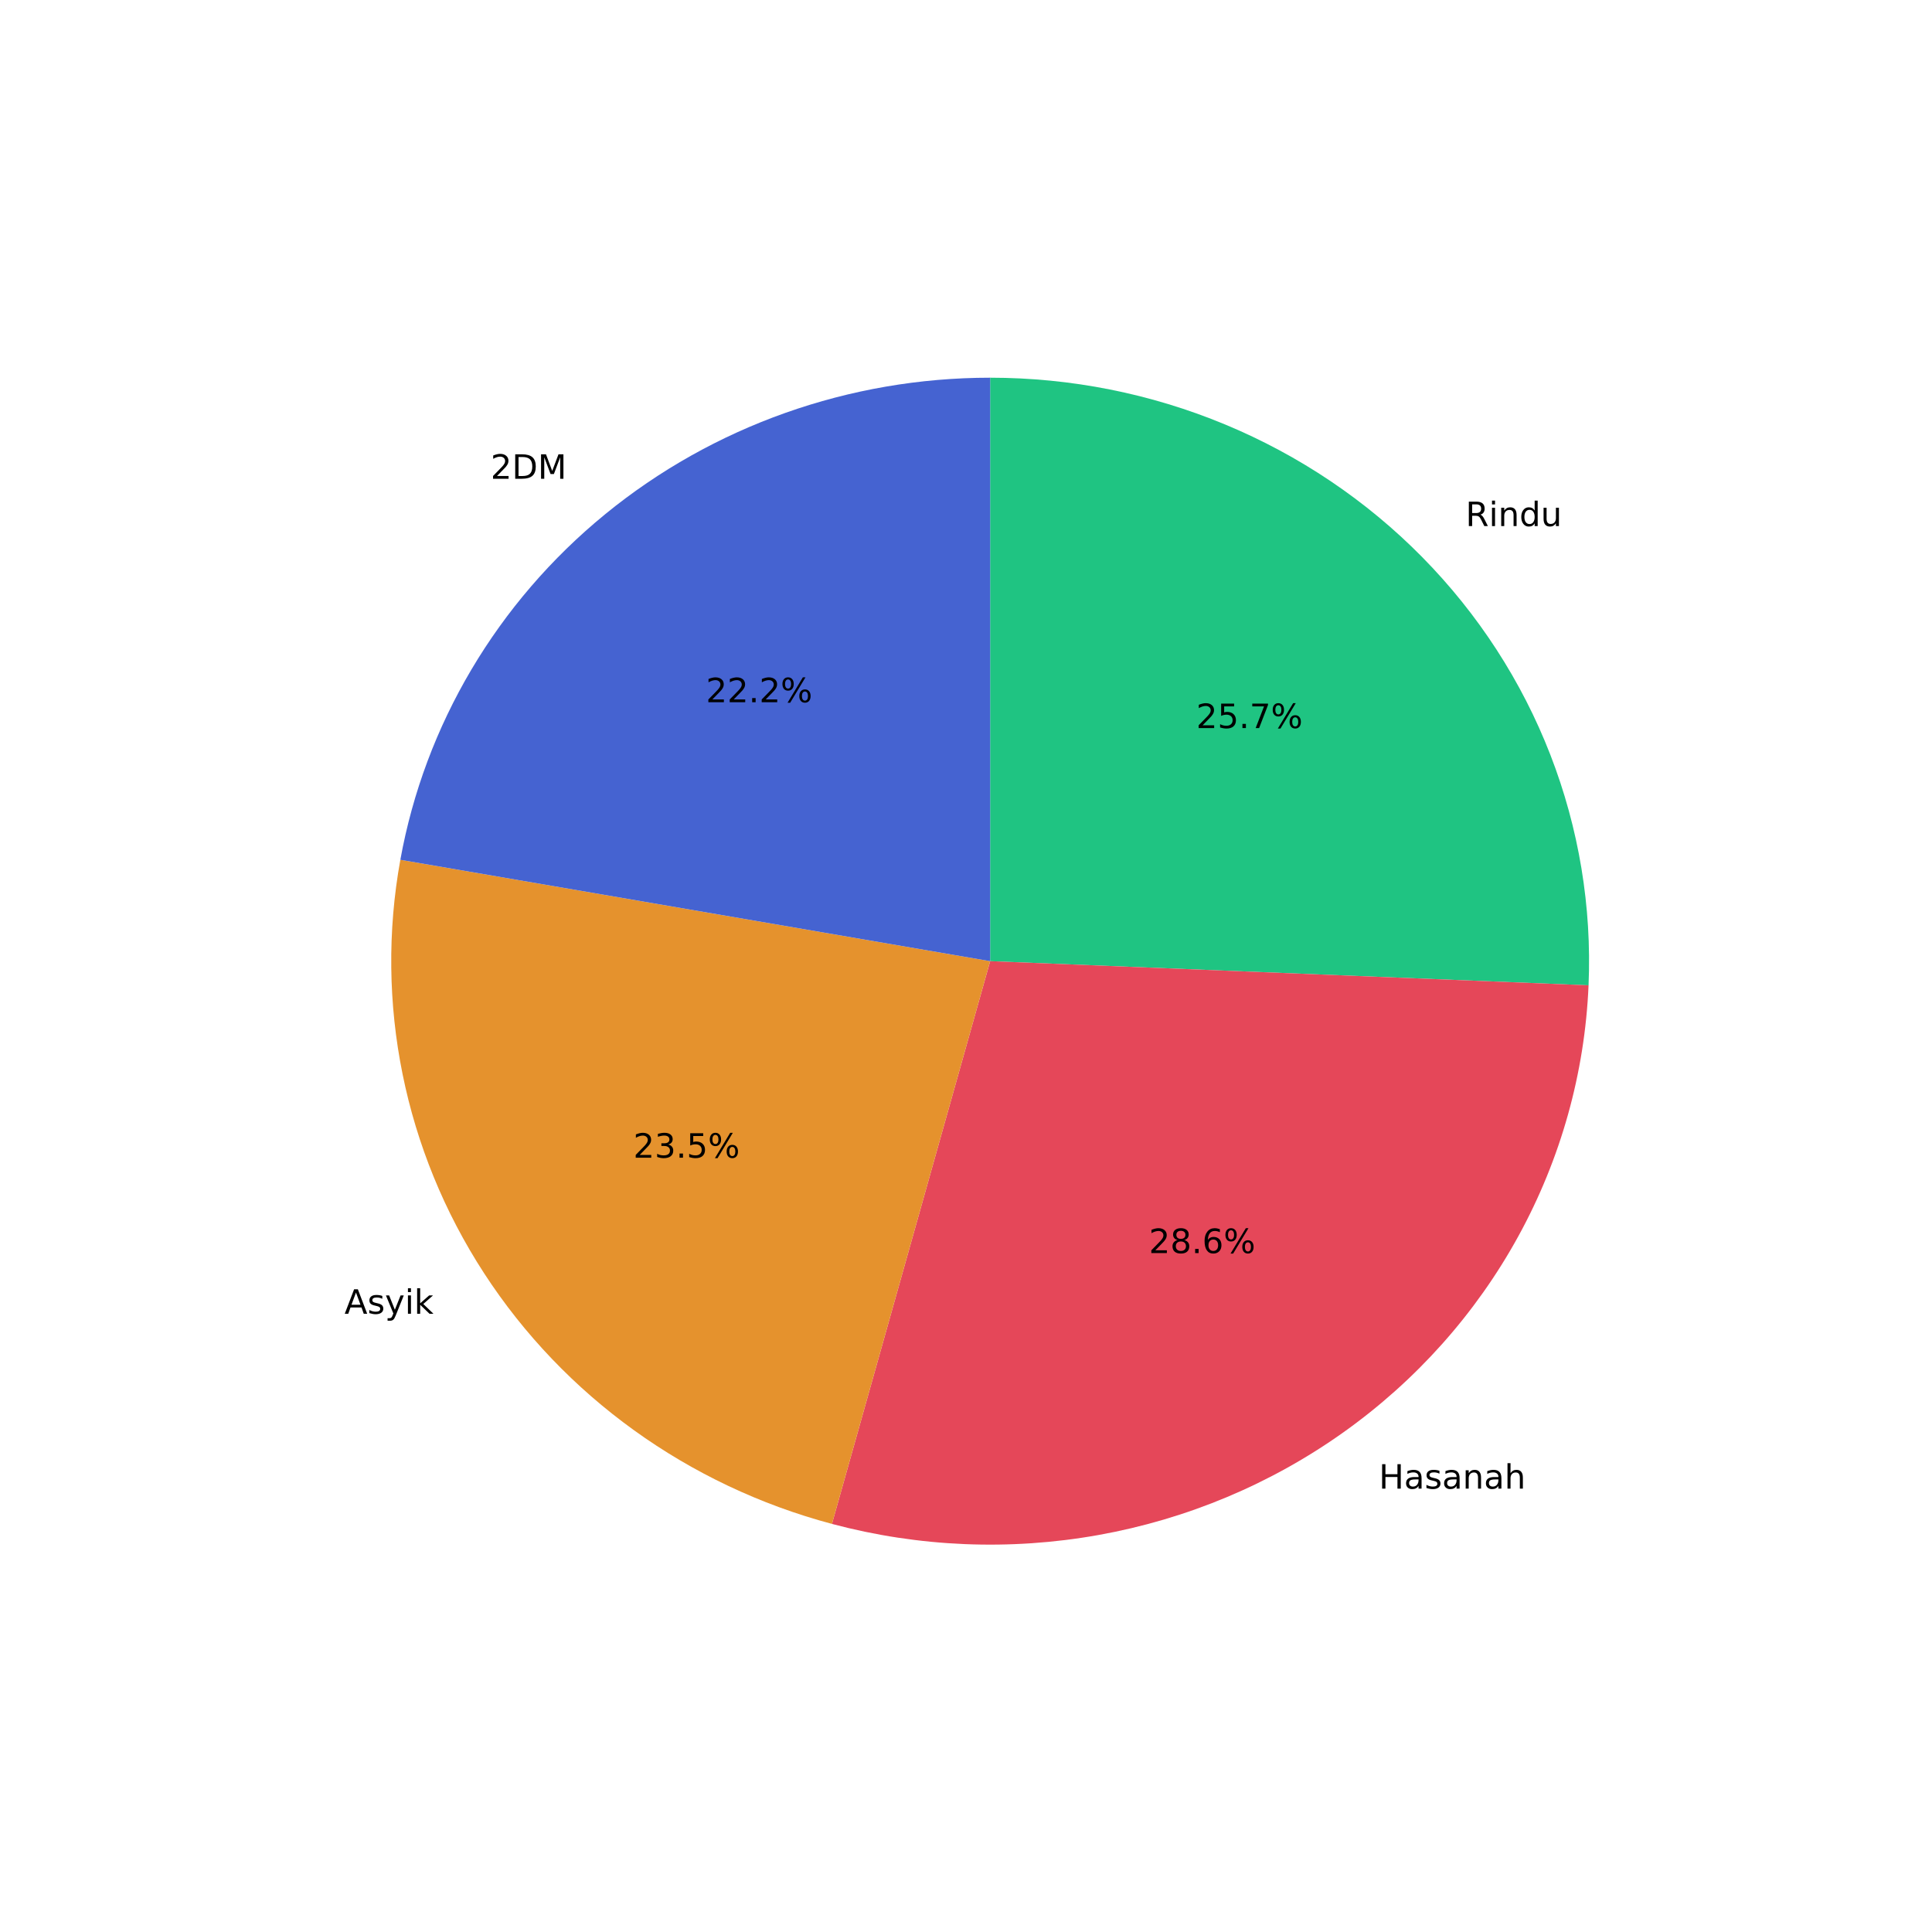
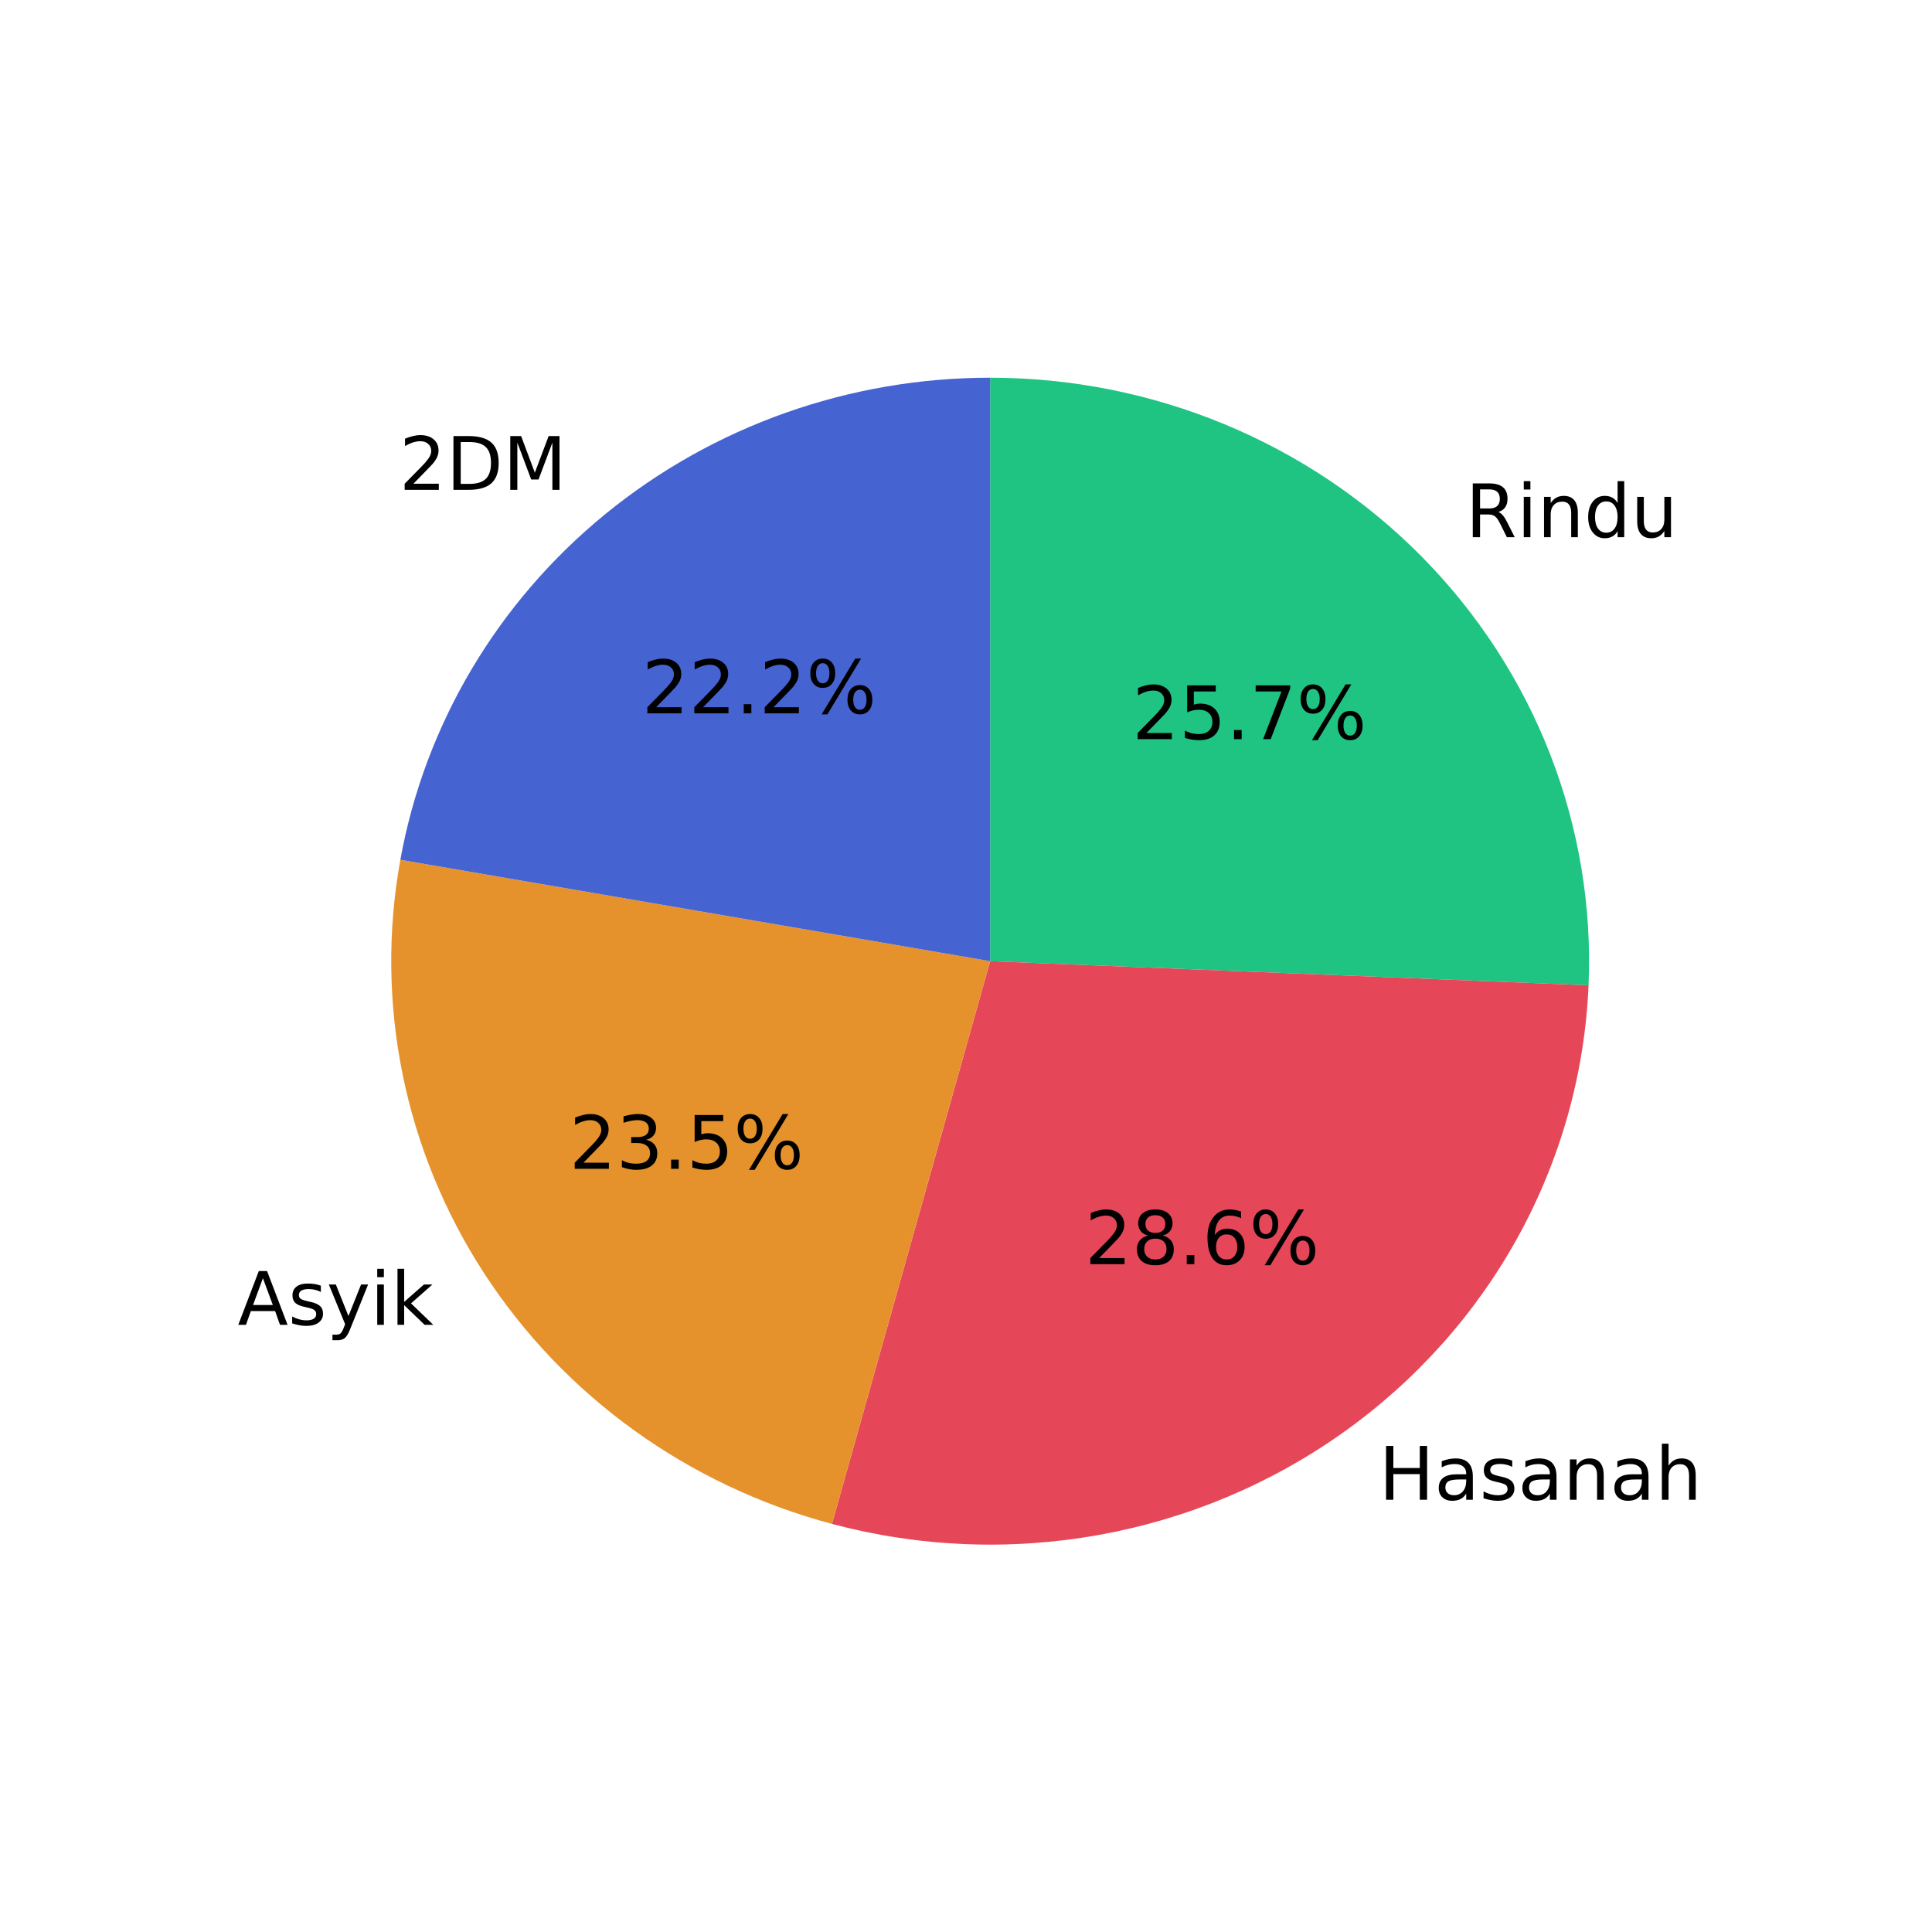
<svg xmlns="http://www.w3.org/2000/svg" xmlns:xlink="http://www.w3.org/1999/xlink" height="576pt" version="1.1" viewBox="0 0 576 576" width="576pt">
  <defs>
    <style type="text/css">
*{stroke-linecap:butt;stroke-linejoin:round;}
  </style>
  </defs>
  <g id="figure_1">
    <g id="patch_1">
      <path d="M 0 576  L 576 576  L 576 0  L 0 0  z " style="fill:none;" />
    </g>
    <g id="axes_1">
      <g id="patch_2">
        <path d="M 473.607 293.762  C 474.603 270.332 470.727 246.947 462.21 225.014  C 453.694 203.082 440.712 183.051 424.048 166.13  C 407.384 149.209 387.378 135.745 365.236 126.547  C 343.094 117.35 319.271 112.608 295.2 112.608  L 295.2 286.56  L 473.607 293.762  z " style="fill:#1fc482;" />
      </g>
      <g id="patch_3">
        <path d="M 248.033 454.333  C 273.926 461.242 301.089 462.374 327.493 457.644  C 353.897 452.914 378.869 442.443 400.546 427.012  C 422.223 411.582 440.051 391.586 452.7 368.517  C 465.349 345.447 472.495 319.893 473.607 293.762  L 295.2 286.56  L 248.033 454.333  z " style="fill:#e54759;" />
      </g>
      <g id="patch_4">
        <path d="M 119.356 256.338  C 111.627 299.013 120.54 342.999 144.335 379.612  C 168.13 416.225 205.131 442.887 248.033 454.333  L 295.2 286.56  L 119.356 256.338  z " style="fill:#e5922d;" />
      </g>
      <g id="patch_5">
        <path d="M 295.2 112.608  C 253.233 112.608 212.58 127.022 180.43 153.3  C 148.28 179.578 126.647 216.076 119.356 256.338  L 295.2 286.56  L 295.2 112.608  z " style="fill:#4563d1;" />
      </g>
      <g id="matplotlib.axis_1" />
      <g id="matplotlib.axis_2" />
      <g id="text_1">
        <defs>
          <path d="M 44.391 34.188  Q 47.562 33.109 50.562 29.594  Q 53.562 26.078 56.594 19.922  L 66.609 0  L 56 0  L 46.688 18.703  Q 43.062 26.031 39.672 28.422  Q 36.281 30.812 30.422 30.812  L 19.672 30.812  L 19.672 0  L 9.812 0  L 9.812 72.906  L 32.078 72.906  Q 44.578 72.906 50.734 67.672  Q 56.891 62.453 56.891 51.906  Q 56.891 45.016 53.688 40.469  Q 50.484 35.938 44.391 34.188  z M 19.672 64.797  L 19.672 38.922  L 32.078 38.922  Q 39.203 38.922 42.844 42.219  Q 46.484 45.516 46.484 51.906  Q 46.484 58.297 42.844 61.547  Q 39.203 64.797 32.078 64.797  z " id="DejaVuSans-52" />
          <path d="M 9.422 54.688  L 18.406 54.688  L 18.406 0  L 9.422 0  z M 9.422 75.984  L 18.406 75.984  L 18.406 64.594  L 9.422 64.594  z " id="DejaVuSans-69" />
          <path d="M 54.891 33.016  L 54.891 0  L 45.906 0  L 45.906 32.719  Q 45.906 40.484 42.875 44.328  Q 39.844 48.188 33.797 48.188  Q 26.516 48.188 22.312 43.547  Q 18.109 38.922 18.109 30.906  L 18.109 0  L 9.078 0  L 9.078 54.688  L 18.109 54.688  L 18.109 46.188  Q 21.344 51.125 25.703 53.562  Q 30.078 56 35.797 56  Q 45.219 56 50.047 50.172  Q 54.891 44.344 54.891 33.016  z " id="DejaVuSans-6e" />
          <path d="M 45.406 46.391  L 45.406 75.984  L 54.391 75.984  L 54.391 0  L 45.406 0  L 45.406 8.203  Q 42.578 3.328 38.25 0.953  Q 33.938 -1.422 27.875 -1.422  Q 17.969 -1.422 11.734 6.484  Q 5.516 14.406 5.516 27.297  Q 5.516 40.188 11.734 48.094  Q 17.969 56 27.875 56  Q 33.938 56 38.25 53.625  Q 42.578 51.266 45.406 46.391  z M 14.797 27.297  Q 14.797 17.391 18.875 11.75  Q 22.953 6.109 30.078 6.109  Q 37.203 6.109 41.297 11.75  Q 45.406 17.391 45.406 27.297  Q 45.406 37.203 41.297 42.844  Q 37.203 48.484 30.078 48.484  Q 22.953 48.484 18.875 42.844  Q 14.797 37.203 14.797 27.297  z " id="DejaVuSans-64" />
          <path d="M 8.5 21.578  L 8.5 54.688  L 17.484 54.688  L 17.484 21.922  Q 17.484 14.156 20.5 10.266  Q 23.531 6.391 29.594 6.391  Q 36.859 6.391 41.078 11.031  Q 45.312 15.672 45.312 23.688  L 45.312 54.688  L 54.297 54.688  L 54.297 0  L 45.312 0  L 45.312 8.406  Q 42.047 3.422 37.719 1  Q 33.406 -1.422 27.688 -1.422  Q 18.266 -1.422 13.375 4.438  Q 8.5 10.297 8.5 21.578  z M 31.109 56  z " id="DejaVuSans-75" />
        </defs>
-         <g transform="translate(436.9329 156.8468)scale(0.1 -0.1)">
+         <g transform="translate(436.9329 160.1581)scale(0.22 -0.22)">
          <use xlink:href="#DejaVuSans-52" />
          <use x="69.482" xlink:href="#DejaVuSans-69" />
          <use x="97.266" xlink:href="#DejaVuSans-6e" />
          <use x="160.645" xlink:href="#DejaVuSans-64" />
          <use x="224.121" xlink:href="#DejaVuSans-75" />
        </g>
      </g>
      <g id="text_2">
        <defs>
          <path d="M 19.188 8.297  L 53.609 8.297  L 53.609 0  L 7.328 0  L 7.328 8.297  Q 12.938 14.109 22.625 23.891  Q 32.328 33.688 34.812 36.531  Q 39.547 41.844 41.422 45.531  Q 43.312 49.219 43.312 52.781  Q 43.312 58.594 39.234 62.25  Q 35.156 65.922 28.609 65.922  Q 23.969 65.922 18.812 64.312  Q 13.672 62.703 7.812 59.422  L 7.812 69.391  Q 13.766 71.781 18.938 73  Q 24.125 74.219 28.422 74.219  Q 39.75 74.219 46.484 68.547  Q 53.219 62.891 53.219 53.422  Q 53.219 48.922 51.531 44.891  Q 49.859 40.875 45.406 35.406  Q 44.188 33.984 37.641 27.219  Q 31.109 20.453 19.188 8.297  z " id="DejaVuSans-32" />
          <path d="M 10.797 72.906  L 49.516 72.906  L 49.516 64.594  L 19.828 64.594  L 19.828 46.734  Q 21.969 47.469 24.109 47.828  Q 26.266 48.188 28.422 48.188  Q 40.625 48.188 47.75 41.5  Q 54.891 34.812 54.891 23.391  Q 54.891 11.625 47.562 5.094  Q 40.234 -1.422 26.906 -1.422  Q 22.312 -1.422 17.547 -0.641  Q 12.797 0.141 7.719 1.703  L 7.719 11.625  Q 12.109 9.234 16.797 8.062  Q 21.484 6.891 26.703 6.891  Q 35.156 6.891 40.078 11.328  Q 45.016 15.766 45.016 23.391  Q 45.016 31 40.078 35.438  Q 35.156 39.891 26.703 39.891  Q 22.75 39.891 18.812 39.016  Q 14.891 38.141 10.797 36.281  z " id="DejaVuSans-35" />
          <path d="M 10.688 12.406  L 21 12.406  L 21 0  L 10.688 0  z " id="DejaVuSans-2e" />
          <path d="M 8.203 72.906  L 55.078 72.906  L 55.078 68.703  L 28.609 0  L 18.312 0  L 43.219 64.594  L 8.203 64.594  z " id="DejaVuSans-37" />
          <path d="M 72.703 32.078  Q 68.453 32.078 66.031 28.469  Q 63.625 24.859 63.625 18.406  Q 63.625 12.062 66.031 8.422  Q 68.453 4.781 72.703 4.781  Q 76.859 4.781 79.266 8.422  Q 81.688 12.062 81.688 18.406  Q 81.688 24.812 79.266 28.438  Q 76.859 32.078 72.703 32.078  z M 72.703 38.281  Q 80.422 38.281 84.953 32.906  Q 89.5 27.547 89.5 18.406  Q 89.5 9.281 84.938 3.922  Q 80.375 -1.422 72.703 -1.422  Q 64.891 -1.422 60.344 3.922  Q 55.812 9.281 55.812 18.406  Q 55.812 27.594 60.375 32.938  Q 64.938 38.281 72.703 38.281  z M 22.312 68.016  Q 18.109 68.016 15.688 64.375  Q 13.281 60.75 13.281 54.391  Q 13.281 47.953 15.672 44.328  Q 18.062 40.719 22.312 40.719  Q 26.562 40.719 28.969 44.328  Q 31.391 47.953 31.391 54.391  Q 31.391 60.688 28.953 64.344  Q 26.516 68.016 22.312 68.016  z M 66.406 74.219  L 74.219 74.219  L 28.609 -1.422  L 20.797 -1.422  z M 22.312 74.219  Q 30.031 74.219 34.609 68.875  Q 39.203 63.531 39.203 54.391  Q 39.203 45.172 34.641 39.844  Q 30.078 34.516 22.312 34.516  Q 14.547 34.516 10.031 39.859  Q 5.516 45.219 5.516 54.391  Q 5.516 63.484 10.047 68.844  Q 14.594 74.219 22.312 74.219  z " id="DejaVuSans-25" />
        </defs>
-         <g transform="translate(356.6253 217.0616)scale(0.1 -0.1)">
+         <g transform="translate(337.5649 220.3729)scale(0.22 -0.22)">
          <use xlink:href="#DejaVuSans-32" />
          <use x="63.623" xlink:href="#DejaVuSans-35" />
          <use x="127.246" xlink:href="#DejaVuSans-2e" />
          <use x="159.033" xlink:href="#DejaVuSans-37" />
          <use x="222.656" xlink:href="#DejaVuSans-25" />
        </g>
      </g>
      <g id="text_3">
        <defs>
          <path d="M 9.812 72.906  L 19.672 72.906  L 19.672 43.016  L 55.516 43.016  L 55.516 72.906  L 65.375 72.906  L 65.375 0  L 55.516 0  L 55.516 34.719  L 19.672 34.719  L 19.672 0  L 9.812 0  z " id="DejaVuSans-48" />
          <path d="M 34.281 27.484  Q 23.391 27.484 19.188 25  Q 14.984 22.516 14.984 16.5  Q 14.984 11.719 18.141 8.906  Q 21.297 6.109 26.703 6.109  Q 34.188 6.109 38.703 11.406  Q 43.219 16.703 43.219 25.484  L 43.219 27.484  z M 52.203 31.203  L 52.203 0  L 43.219 0  L 43.219 8.297  Q 40.141 3.328 35.547 0.953  Q 30.953 -1.422 24.312 -1.422  Q 15.922 -1.422 10.953 3.297  Q 6 8.016 6 15.922  Q 6 25.141 12.172 29.828  Q 18.359 34.516 30.609 34.516  L 43.219 34.516  L 43.219 35.406  Q 43.219 41.609 39.141 45  Q 35.062 48.391 27.688 48.391  Q 23 48.391 18.547 47.266  Q 14.109 46.141 10.016 43.891  L 10.016 52.203  Q 14.938 54.109 19.578 55.047  Q 24.219 56 28.609 56  Q 40.484 56 46.344 49.844  Q 52.203 43.703 52.203 31.203  z " id="DejaVuSans-61" />
          <path d="M 44.281 53.078  L 44.281 44.578  Q 40.484 46.531 36.375 47.5  Q 32.281 48.484 27.875 48.484  Q 21.188 48.484 17.844 46.438  Q 14.5 44.391 14.5 40.281  Q 14.5 37.156 16.891 35.375  Q 19.281 33.594 26.516 31.984  L 29.594 31.297  Q 39.156 29.25 43.188 25.516  Q 47.219 21.781 47.219 15.094  Q 47.219 7.469 41.188 3.016  Q 35.156 -1.422 24.609 -1.422  Q 20.219 -1.422 15.453 -0.562  Q 10.688 0.297 5.422 2  L 5.422 11.281  Q 10.406 8.688 15.234 7.391  Q 20.062 6.109 24.812 6.109  Q 31.156 6.109 34.562 8.281  Q 37.984 10.453 37.984 14.406  Q 37.984 18.062 35.516 20.016  Q 33.062 21.969 24.703 23.781  L 21.578 24.516  Q 13.234 26.266 9.516 29.906  Q 5.812 33.547 5.812 39.891  Q 5.812 47.609 11.281 51.797  Q 16.75 56 26.812 56  Q 31.781 56 36.172 55.266  Q 40.578 54.547 44.281 53.078  z " id="DejaVuSans-73" />
          <path d="M 54.891 33.016  L 54.891 0  L 45.906 0  L 45.906 32.719  Q 45.906 40.484 42.875 44.328  Q 39.844 48.188 33.797 48.188  Q 26.516 48.188 22.312 43.547  Q 18.109 38.922 18.109 30.906  L 18.109 0  L 9.078 0  L 9.078 75.984  L 18.109 75.984  L 18.109 46.188  Q 21.344 51.125 25.703 53.562  Q 30.078 56 35.797 56  Q 45.219 56 50.047 50.172  Q 54.891 44.344 54.891 33.016  z " id="DejaVuSans-68" />
        </defs>
-         <g transform="translate(411.0808 443.817)scale(0.1 -0.1)">
+         <g transform="translate(411.0808 447.1282)scale(0.22 -0.22)">
          <use xlink:href="#DejaVuSans-48" />
          <use x="75.195" xlink:href="#DejaVuSans-61" />
          <use x="136.475" xlink:href="#DejaVuSans-73" />
          <use x="188.574" xlink:href="#DejaVuSans-61" />
          <use x="249.854" xlink:href="#DejaVuSans-6e" />
          <use x="313.232" xlink:href="#DejaVuSans-61" />
          <use x="374.512" xlink:href="#DejaVuSans-68" />
        </g>
      </g>
      <g id="text_4">
        <defs>
          <path d="M 31.781 34.625  Q 24.75 34.625 20.719 30.859  Q 16.703 27.094 16.703 20.516  Q 16.703 13.922 20.719 10.156  Q 24.75 6.391 31.781 6.391  Q 38.812 6.391 42.859 10.172  Q 46.922 13.969 46.922 20.516  Q 46.922 27.094 42.891 30.859  Q 38.875 34.625 31.781 34.625  z M 21.922 38.812  Q 15.578 40.375 12.031 44.719  Q 8.5 49.078 8.5 55.328  Q 8.5 64.062 14.719 69.141  Q 20.953 74.219 31.781 74.219  Q 42.672 74.219 48.875 69.141  Q 55.078 64.062 55.078 55.328  Q 55.078 49.078 51.531 44.719  Q 48 40.375 41.703 38.812  Q 48.828 37.156 52.797 32.312  Q 56.781 27.484 56.781 20.516  Q 56.781 9.906 50.312 4.234  Q 43.844 -1.422 31.781 -1.422  Q 19.734 -1.422 13.25 4.234  Q 6.781 9.906 6.781 20.516  Q 6.781 27.484 10.781 32.312  Q 14.797 37.156 21.922 38.812  z M 18.312 54.391  Q 18.312 48.734 21.844 45.562  Q 25.391 42.391 31.781 42.391  Q 38.141 42.391 41.719 45.562  Q 45.312 48.734 45.312 54.391  Q 45.312 60.062 41.719 63.234  Q 38.141 66.406 31.781 66.406  Q 25.391 66.406 21.844 63.234  Q 18.312 60.062 18.312 54.391  z " id="DejaVuSans-38" />
          <path d="M 33.016 40.375  Q 26.375 40.375 22.484 35.828  Q 18.609 31.297 18.609 23.391  Q 18.609 15.531 22.484 10.953  Q 26.375 6.391 33.016 6.391  Q 39.656 6.391 43.531 10.953  Q 47.406 15.531 47.406 23.391  Q 47.406 31.297 43.531 35.828  Q 39.656 40.375 33.016 40.375  z M 52.594 71.297  L 52.594 62.312  Q 48.875 64.062 45.094 64.984  Q 41.312 65.922 37.594 65.922  Q 27.828 65.922 22.672 59.328  Q 17.531 52.734 16.797 39.406  Q 19.672 43.656 24.016 45.922  Q 28.375 48.188 33.594 48.188  Q 44.578 48.188 50.953 41.516  Q 57.328 34.859 57.328 23.391  Q 57.328 12.156 50.688 5.359  Q 44.047 -1.422 33.016 -1.422  Q 20.359 -1.422 13.672 8.266  Q 6.984 17.969 6.984 36.375  Q 6.984 53.656 15.188 63.938  Q 23.391 74.219 37.203 74.219  Q 40.922 74.219 44.703 73.484  Q 48.484 72.75 52.594 71.297  z " id="DejaVuSans-36" />
        </defs>
-         <g transform="translate(342.5241 373.5908)scale(0.1 -0.1)">
+         <g transform="translate(323.4638 376.9021)scale(0.22 -0.22)">
          <use xlink:href="#DejaVuSans-32" />
          <use x="63.623" xlink:href="#DejaVuSans-38" />
          <use x="127.246" xlink:href="#DejaVuSans-2e" />
          <use x="159.033" xlink:href="#DejaVuSans-36" />
          <use x="222.656" xlink:href="#DejaVuSans-25" />
        </g>
      </g>
      <g id="text_5">
        <defs>
          <path d="M 34.188 63.188  L 20.797 26.906  L 47.609 26.906  z M 28.609 72.906  L 39.797 72.906  L 67.578 0  L 57.328 0  L 50.688 18.703  L 17.828 18.703  L 11.188 0  L 0.781 0  z " id="DejaVuSans-41" />
          <path d="M 32.172 -5.078  Q 28.375 -14.844 24.75 -17.812  Q 21.141 -20.797 15.094 -20.797  L 7.906 -20.797  L 7.906 -13.281  L 13.188 -13.281  Q 16.891 -13.281 18.938 -11.516  Q 21 -9.766 23.484 -3.219  L 25.094 0.875  L 2.984 54.688  L 12.5 54.688  L 29.594 11.922  L 46.688 54.688  L 56.203 54.688  z " id="DejaVuSans-79" />
          <path d="M 9.078 75.984  L 18.109 75.984  L 18.109 31.109  L 44.922 54.688  L 56.391 54.688  L 27.391 29.109  L 57.625 0  L 45.906 0  L 18.109 26.703  L 18.109 0  L 9.078 0  z " id="DejaVuSans-6b" />
        </defs>
-         <g transform="translate(102.7112 391.6766)scale(0.1 -0.1)">
+         <g transform="translate(70.86625 394.9879)scale(0.22 -0.22)">
          <use xlink:href="#DejaVuSans-41" />
          <use x="68.408" xlink:href="#DejaVuSans-73" />
          <use x="120.508" xlink:href="#DejaVuSans-79" />
          <use x="179.688" xlink:href="#DejaVuSans-69" />
          <use x="207.471" xlink:href="#DejaVuSans-6b" />
        </g>
      </g>
      <g id="text_6">
        <defs>
          <path d="M 40.578 39.312  Q 47.656 37.797 51.625 33  Q 55.609 28.219 55.609 21.188  Q 55.609 10.406 48.188 4.484  Q 40.766 -1.422 27.094 -1.422  Q 22.516 -1.422 17.656 -0.516  Q 12.797 0.391 7.625 2.203  L 7.625 11.719  Q 11.719 9.328 16.594 8.109  Q 21.484 6.891 26.812 6.891  Q 36.078 6.891 40.938 10.547  Q 45.797 14.203 45.797 21.188  Q 45.797 27.641 41.281 31.266  Q 36.766 34.906 28.719 34.906  L 20.219 34.906  L 20.219 43.016  L 29.109 43.016  Q 36.375 43.016 40.234 45.922  Q 44.094 48.828 44.094 54.297  Q 44.094 59.906 40.109 62.906  Q 36.141 65.922 28.719 65.922  Q 24.656 65.922 20.016 65.031  Q 15.375 64.156 9.812 62.312  L 9.812 71.094  Q 15.438 72.656 20.344 73.438  Q 25.25 74.219 29.594 74.219  Q 40.828 74.219 47.359 69.109  Q 53.906 64.016 53.906 55.328  Q 53.906 49.266 50.438 45.094  Q 46.969 40.922 40.578 39.312  z " id="DejaVuSans-33" />
        </defs>
-         <g transform="translate(188.7975 345.1506)scale(0.1 -0.1)">
+         <g transform="translate(169.7372 348.4618)scale(0.22 -0.22)">
          <use xlink:href="#DejaVuSans-32" />
          <use x="63.623" xlink:href="#DejaVuSans-33" />
          <use x="127.246" xlink:href="#DejaVuSans-2e" />
          <use x="159.033" xlink:href="#DejaVuSans-35" />
          <use x="222.656" xlink:href="#DejaVuSans-25" />
        </g>
      </g>
      <g id="text_7">
        <defs>
          <path d="M 19.672 64.797  L 19.672 8.109  L 31.594 8.109  Q 46.688 8.109 53.688 14.938  Q 60.688 21.781 60.688 36.531  Q 60.688 51.172 53.688 57.984  Q 46.688 64.797 31.594 64.797  z M 9.812 72.906  L 30.078 72.906  Q 51.266 72.906 61.172 64.094  Q 71.094 55.281 71.094 36.531  Q 71.094 17.672 61.125 8.828  Q 51.172 0 30.078 0  L 9.812 0  z " id="DejaVuSans-44" />
          <path d="M 9.812 72.906  L 24.516 72.906  L 43.109 23.297  L 61.812 72.906  L 76.516 72.906  L 76.516 0  L 66.891 0  L 66.891 64.016  L 48.094 14.016  L 38.188 14.016  L 19.391 64.016  L 19.391 0  L 9.812 0  z " id="DejaVuSans-4d" />
        </defs>
-         <g transform="translate(146.2624 142.7334)scale(0.1 -0.1)">
+         <g transform="translate(119.0337 146.0446)scale(0.22 -0.22)">
          <use xlink:href="#DejaVuSans-32" />
          <use x="63.623" xlink:href="#DejaVuSans-44" />
          <use x="140.625" xlink:href="#DejaVuSans-4d" />
        </g>
      </g>
      <g id="text_8">
-         <g transform="translate(210.4544 209.3634)scale(0.1 -0.1)">
+         <g transform="translate(191.3941 212.6746)scale(0.22 -0.22)">
          <use xlink:href="#DejaVuSans-32" />
          <use x="63.623" xlink:href="#DejaVuSans-32" />
          <use x="127.246" xlink:href="#DejaVuSans-2e" />
          <use x="159.033" xlink:href="#DejaVuSans-32" />
          <use x="222.656" xlink:href="#DejaVuSans-25" />
        </g>
      </g>
    </g>
  </g>
</svg>
